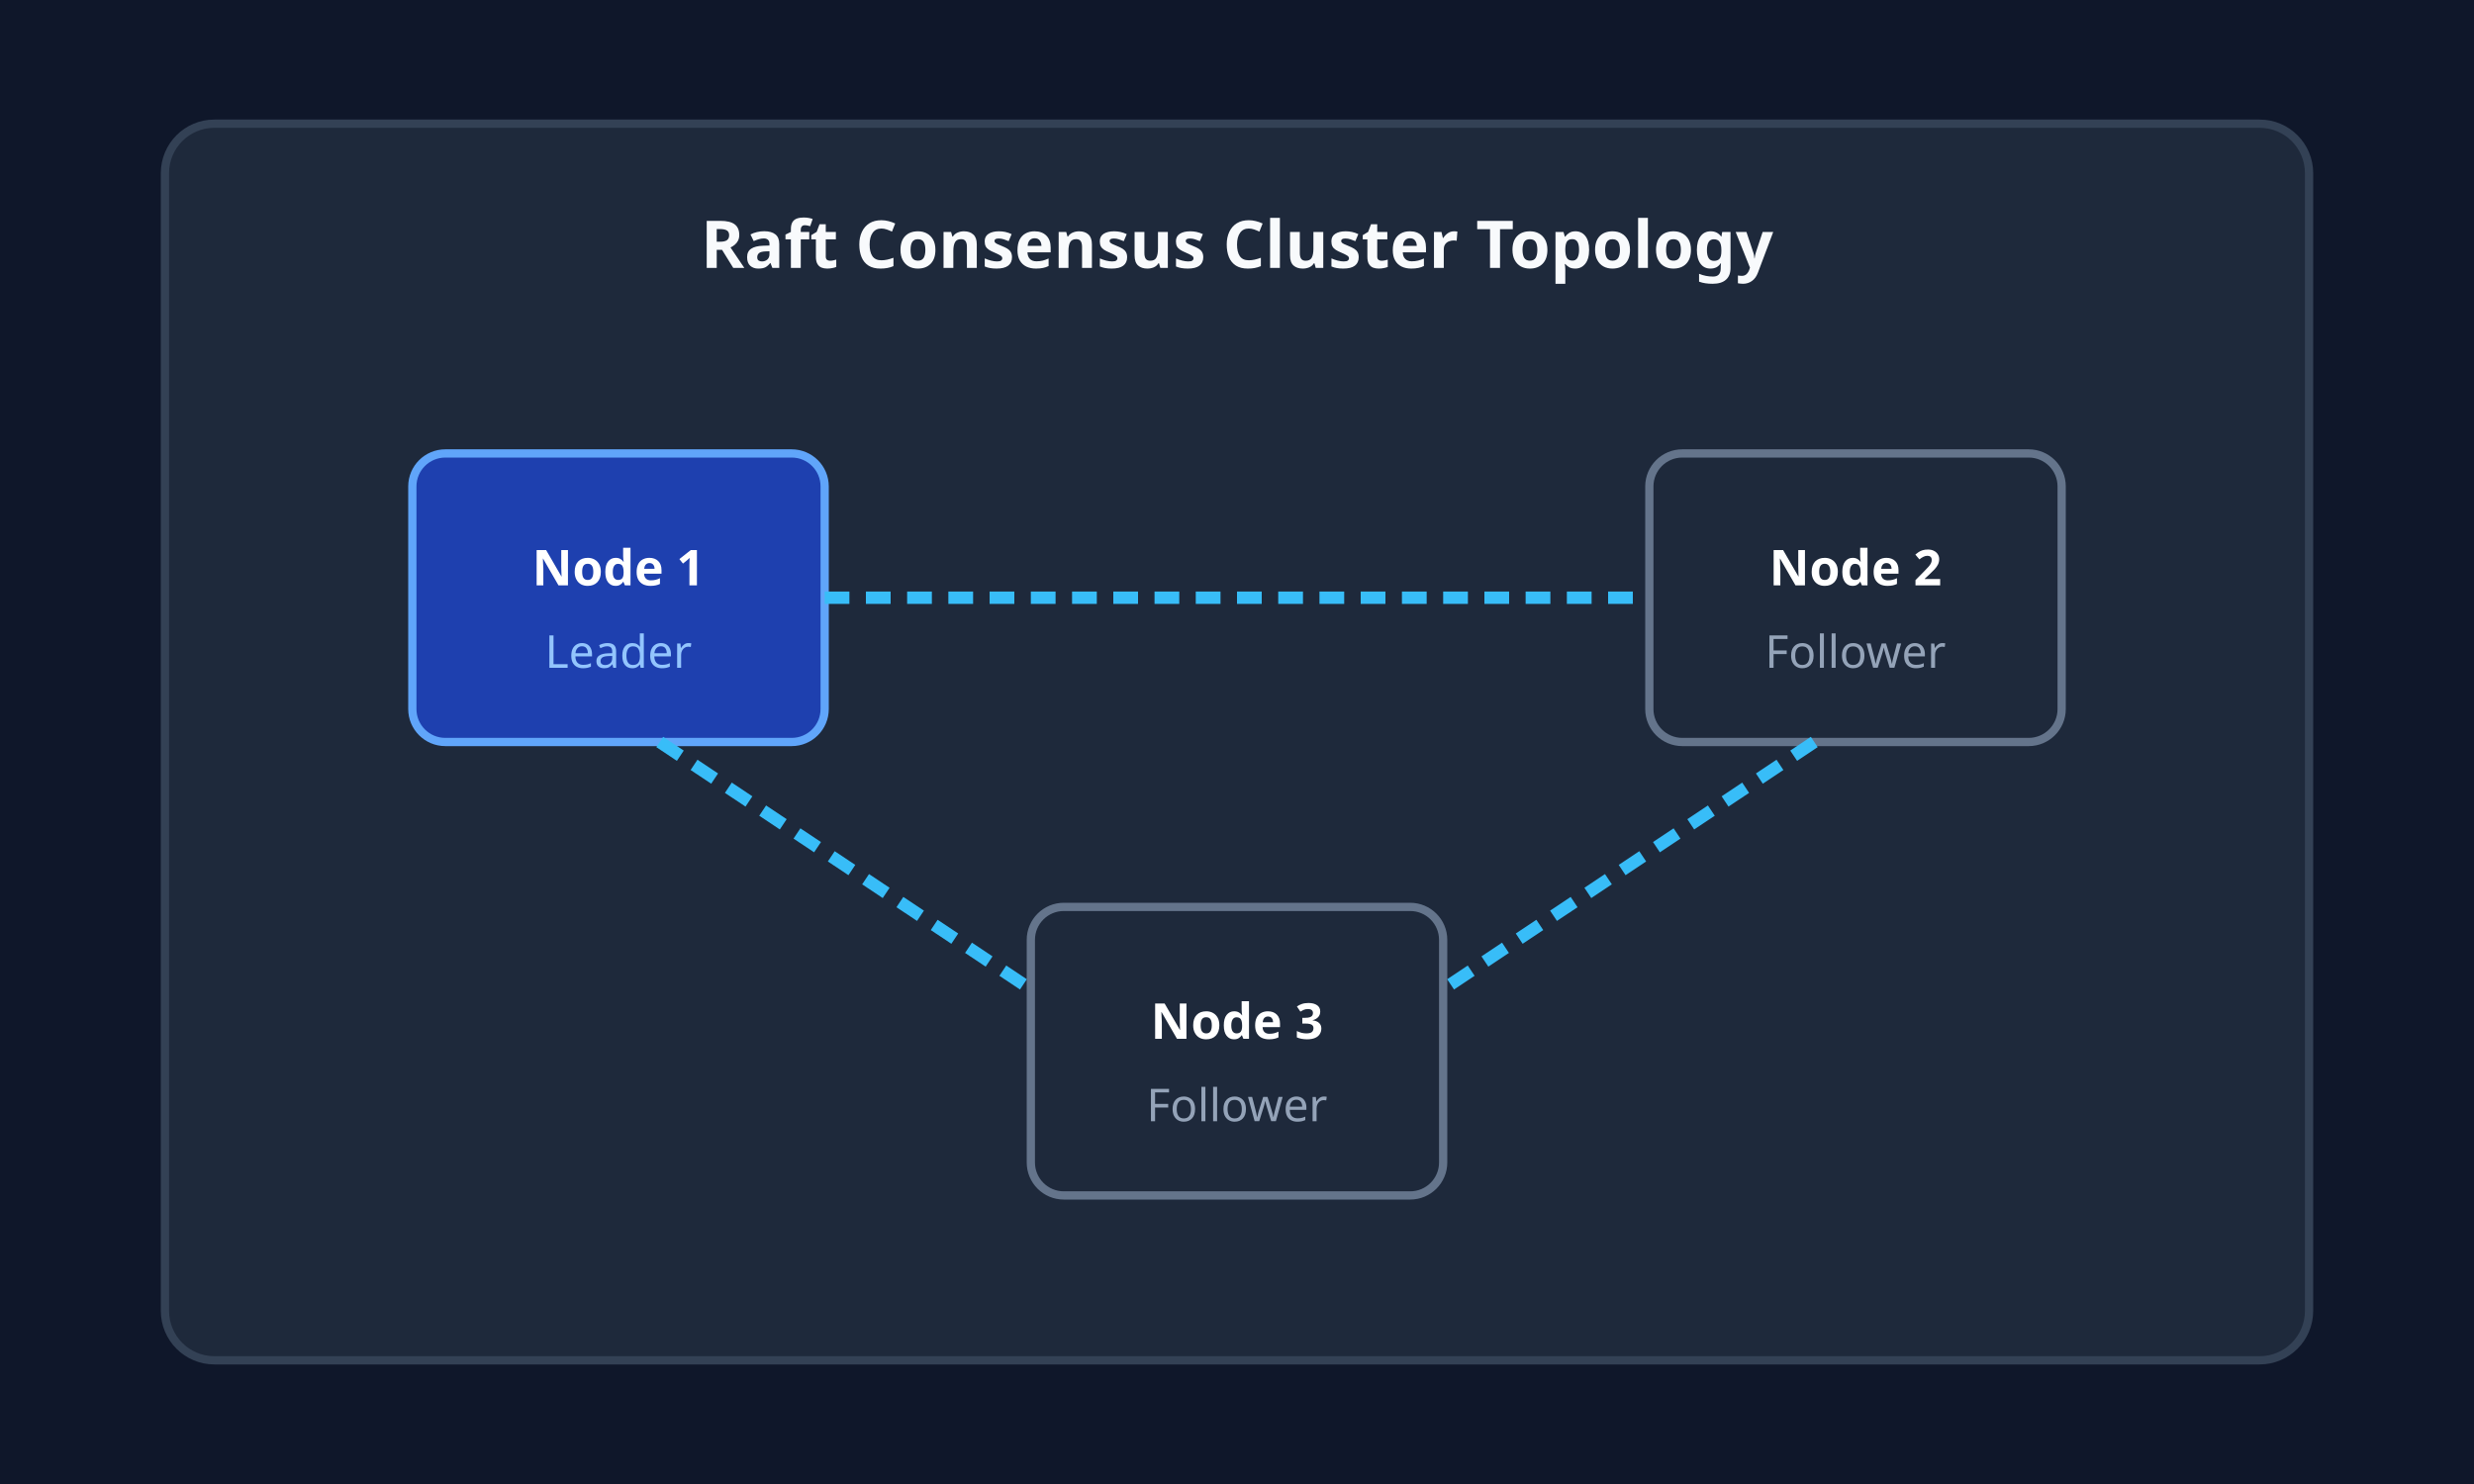
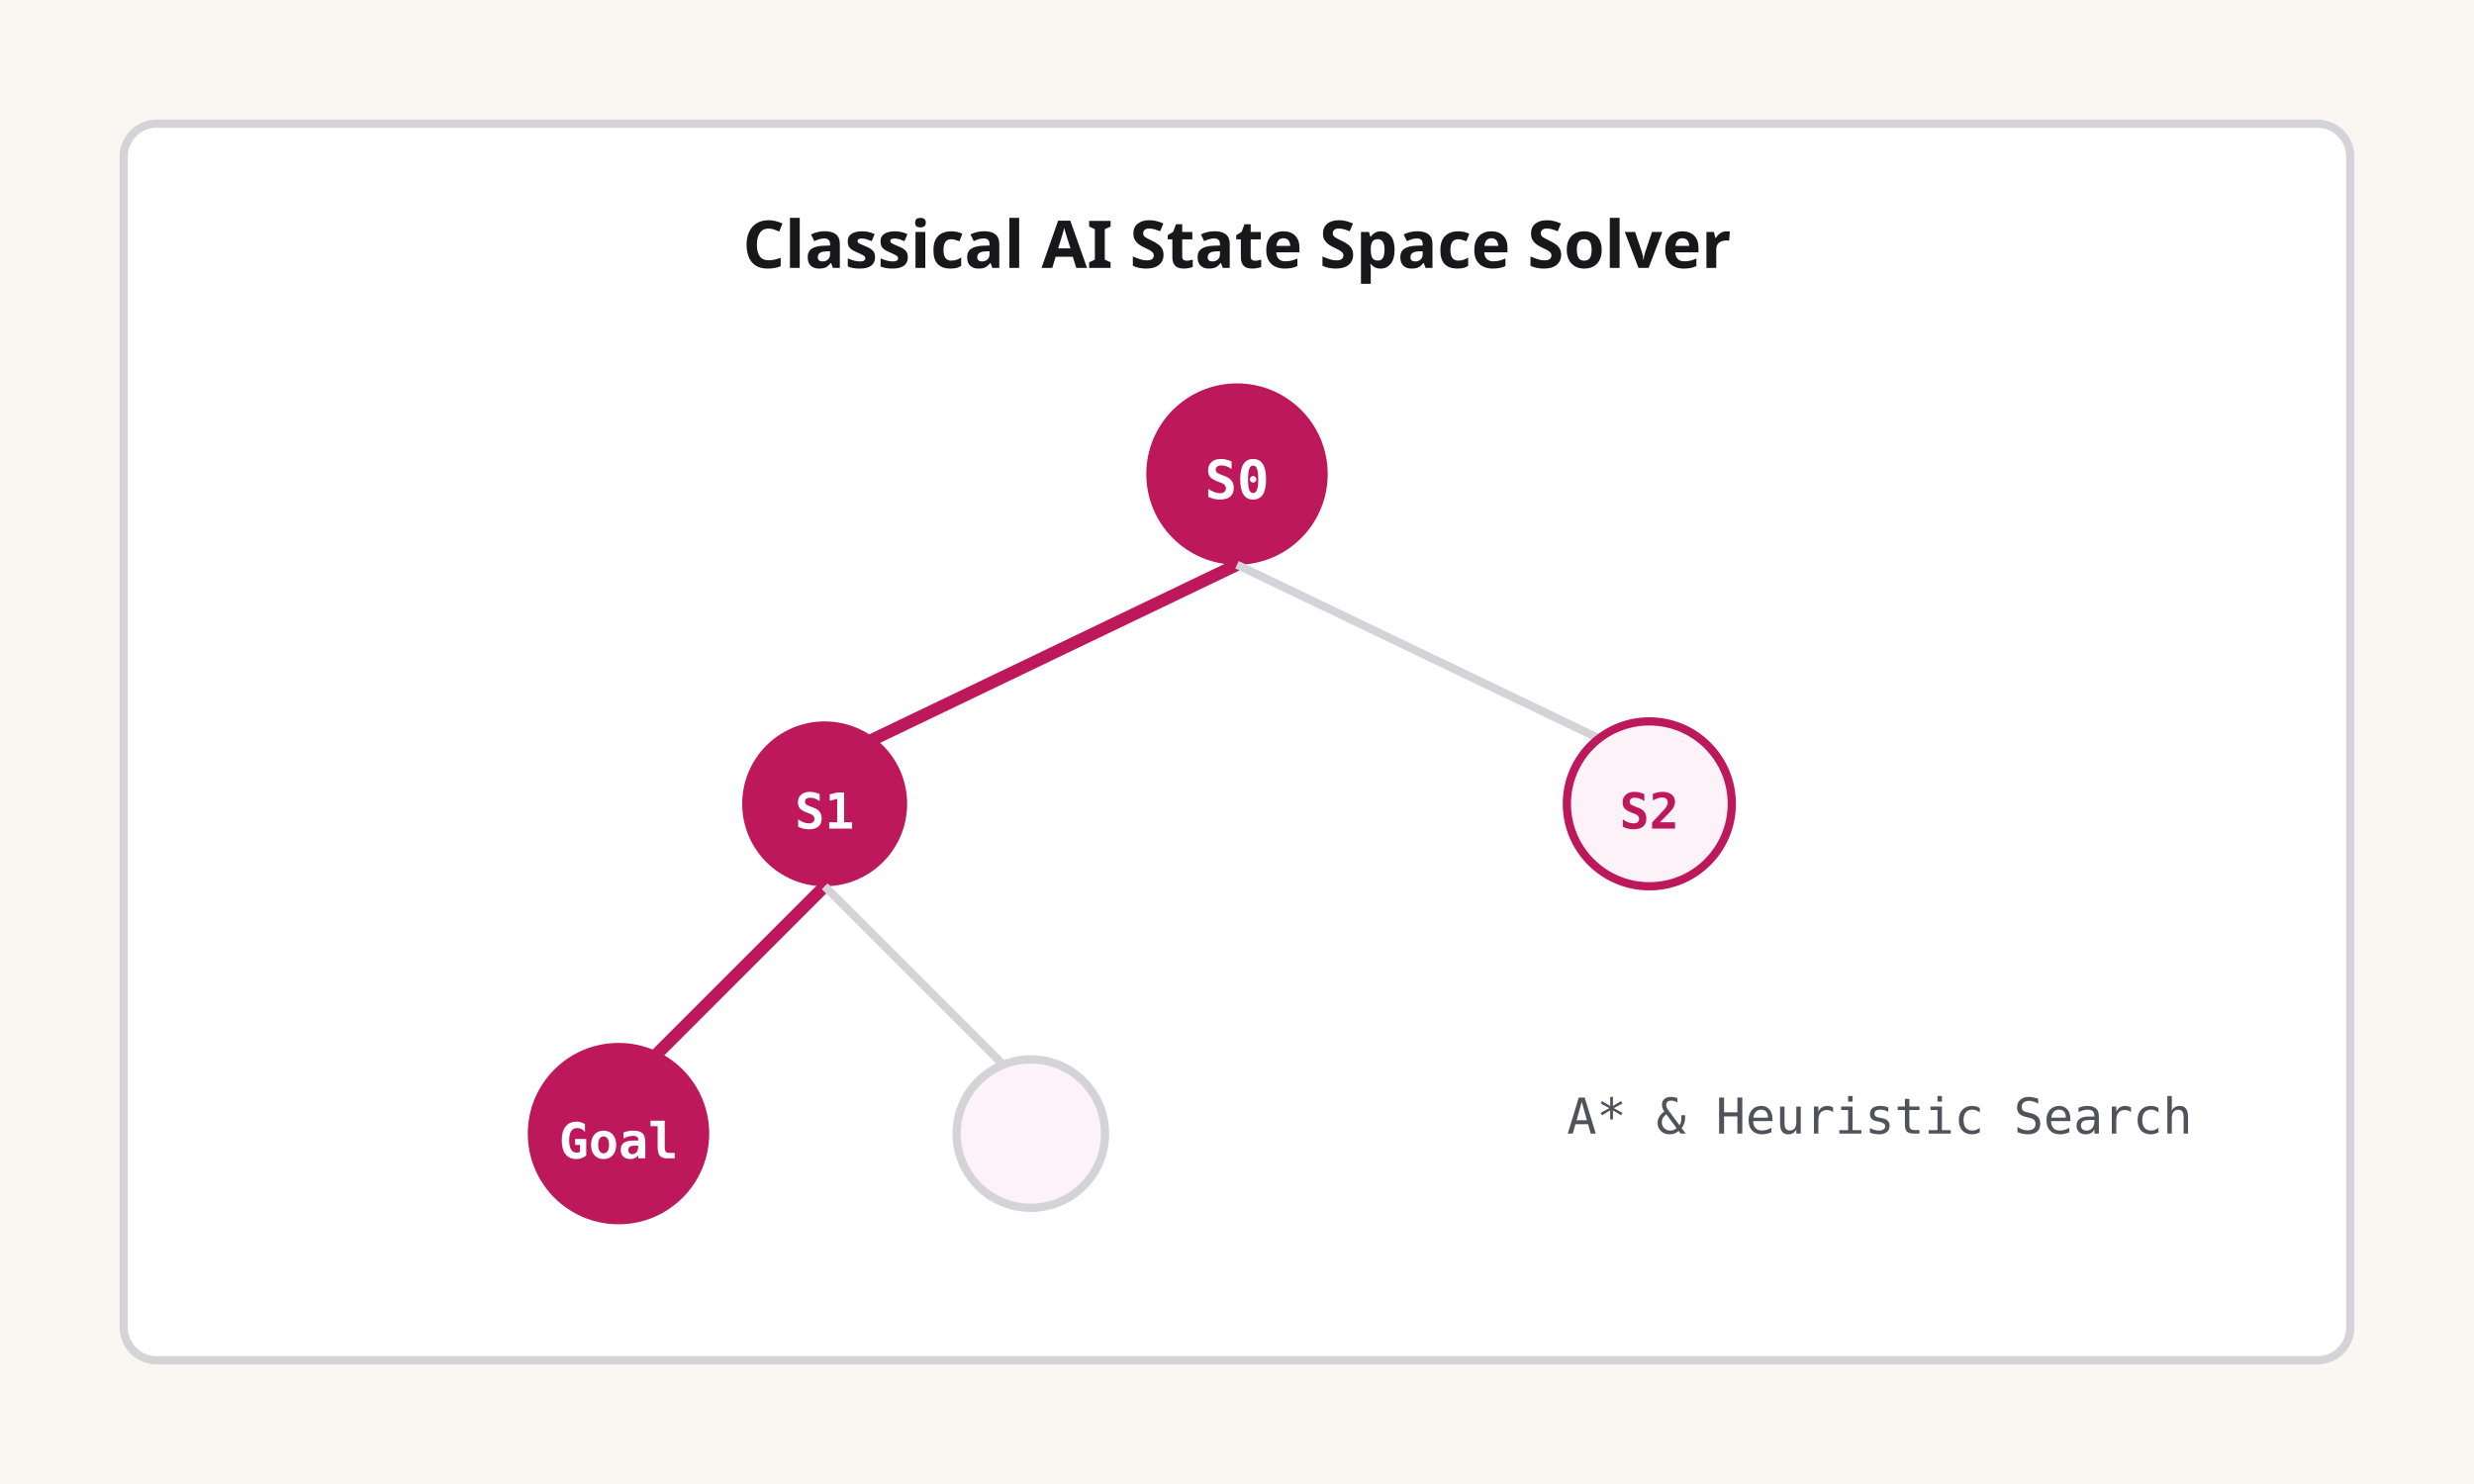
- <svg xmlns="http://www.w3.org/2000/svg" viewBox="0 0 600 360" width="600" height="360" role="img" aria-label="Distributed Key-Value Store architecture diagram">
-   <rect width="600" height="360" fill="#0f172a" />
-   <rect x="40" y="30" width="520" height="300" rx="12" fill="#1e293b" stroke="#334155" stroke-width="2" />
-   <text x="300" y="65" fill="#f8fafc" font-family="system-ui, sans-serif" font-size="16" font-weight="bold" text-anchor="middle">Raft Consensus Cluster Topology</text>
-   <g transform="translate(100, 110)">
-     <rect width="100" height="70" rx="8" fill="#1e40af" stroke="#60a5fa" stroke-width="2" />
-     <text x="50" y="32" fill="#ffffff" font-family="system-ui, sans-serif" font-size="12" font-weight="bold" text-anchor="middle">Node 1</text>
-     <text x="50" y="52" fill="#93c5fd" font-family="system-ui, sans-serif" font-size="11" text-anchor="middle">Leader</text>
-   </g>
-   <g transform="translate(400, 110)">
-     <rect width="100" height="70" rx="8" fill="#1e293b" stroke="#64748b" stroke-width="2" />
-     <text x="50" y="32" fill="#ffffff" font-family="system-ui, sans-serif" font-size="12" font-weight="bold" text-anchor="middle">Node 2</text>
-     <text x="50" y="52" fill="#94a3b8" font-family="system-ui, sans-serif" font-size="11" text-anchor="middle">Follower</text>
-   </g>
-   <g transform="translate(250, 220)">
-     <rect width="100" height="70" rx="8" fill="#1e293b" stroke="#64748b" stroke-width="2" />
-     <text x="50" y="32" fill="#ffffff" font-family="system-ui, sans-serif" font-size="12" font-weight="bold" text-anchor="middle">Node 3</text>
-     <text x="50" y="52" fill="#94a3b8" font-family="system-ui, sans-serif" font-size="11" text-anchor="middle">Follower</text>
-   </g>
-   <path d="M 200 145 L 400 145" stroke="#38bdf8" stroke-width="3" stroke-dasharray="6 4" />
-   <path d="M 160 180 L 250 240" stroke="#38bdf8" stroke-width="3" stroke-dasharray="6 4" />
-   <path d="M 440 180 L 350 240" stroke="#38bdf8" stroke-width="3" stroke-dasharray="6 4" />
+ <svg xmlns="http://www.w3.org/2000/svg" viewBox="0 0 600 360" width="600" height="360" role="img" aria-label="Crime AI Classical Search Solver diagram">
+   <rect width="600" height="360" fill="#faf7f2" />
+   <rect x="30" y="30" width="540" height="300" rx="8" fill="#ffffff" stroke="#d4d4d8" stroke-width="2" />
+   <text x="300" y="65" fill="#18181b" font-family="system-ui, sans-serif" font-size="16" font-weight="bold" text-anchor="middle">Classical AI State Space Solver</text>
+   <circle cx="300" cy="115" r="22" fill="#be185d" />
+   <text x="300" y="121" fill="#fff" font-family="monospace" font-size="13" font-weight="bold" text-anchor="middle">S0</text>
+   <line x1="300" y1="137" x2="200" y2="185" stroke="#be185d" stroke-width="3" />
+   <line x1="300" y1="137" x2="400" y2="185" stroke="#d4d4d8" stroke-width="2" />
+   <circle cx="200" cy="195" r="20" fill="#be185d" />
+   <text x="200" y="201" fill="#fff" font-family="monospace" font-size="12" font-weight="bold" text-anchor="middle">S1</text>
+   <circle cx="400" cy="195" r="20" fill="#fdf2f8" stroke="#be185d" stroke-width="2" />
+   <text x="400" y="201" fill="#be185d" font-family="monospace" font-size="12" font-weight="bold" text-anchor="middle">S2</text>
+   <line x1="200" y1="215" x2="150" y2="265" stroke="#be185d" stroke-width="3" />
+   <line x1="200" y1="215" x2="250" y2="265" stroke="#d4d4d8" stroke-width="2" />
+   <circle cx="150" cy="275" r="22" fill="#be185d" />
+   <text x="150" y="281" fill="#fff" font-family="monospace" font-size="12" font-weight="bold" text-anchor="middle">Goal</text>
+   <circle cx="250" cy="275" r="18" fill="#fdf2f8" stroke="#d4d4d8" stroke-width="2" />
+   <text x="380" y="275" fill="#52525b" font-family="monospace" font-size="12">A* &amp; Heuristic Search</text>
</svg>
